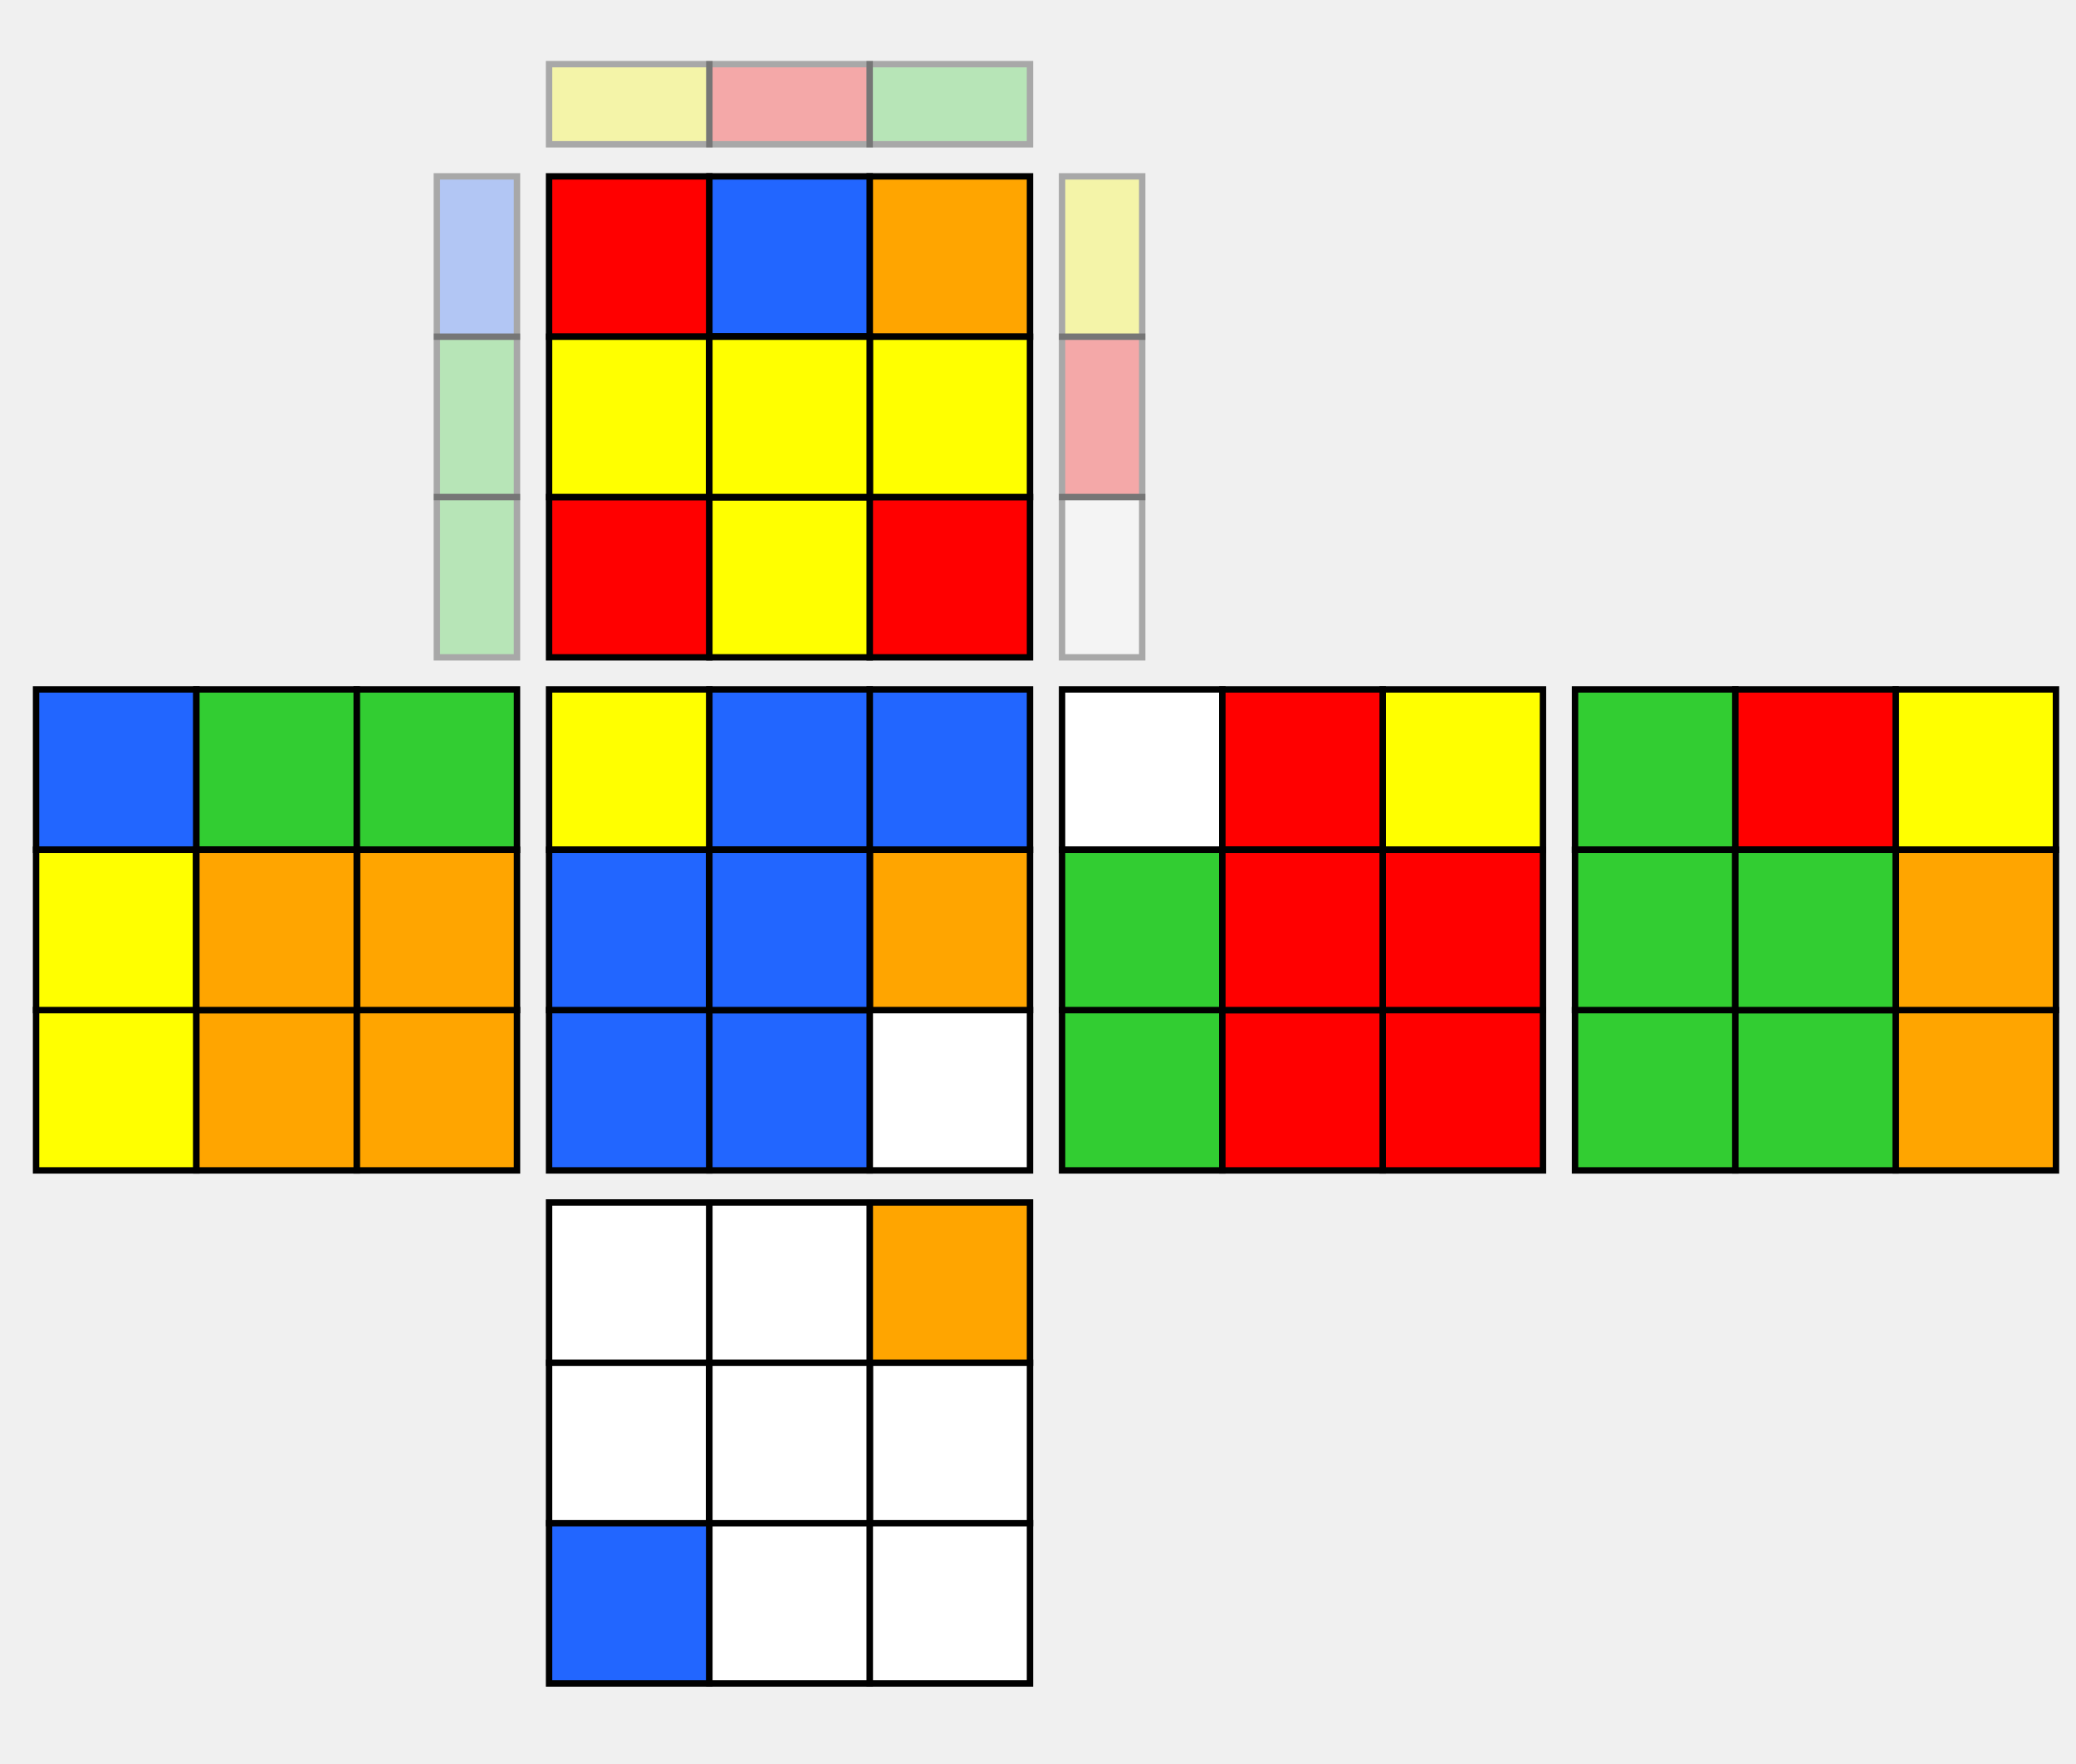
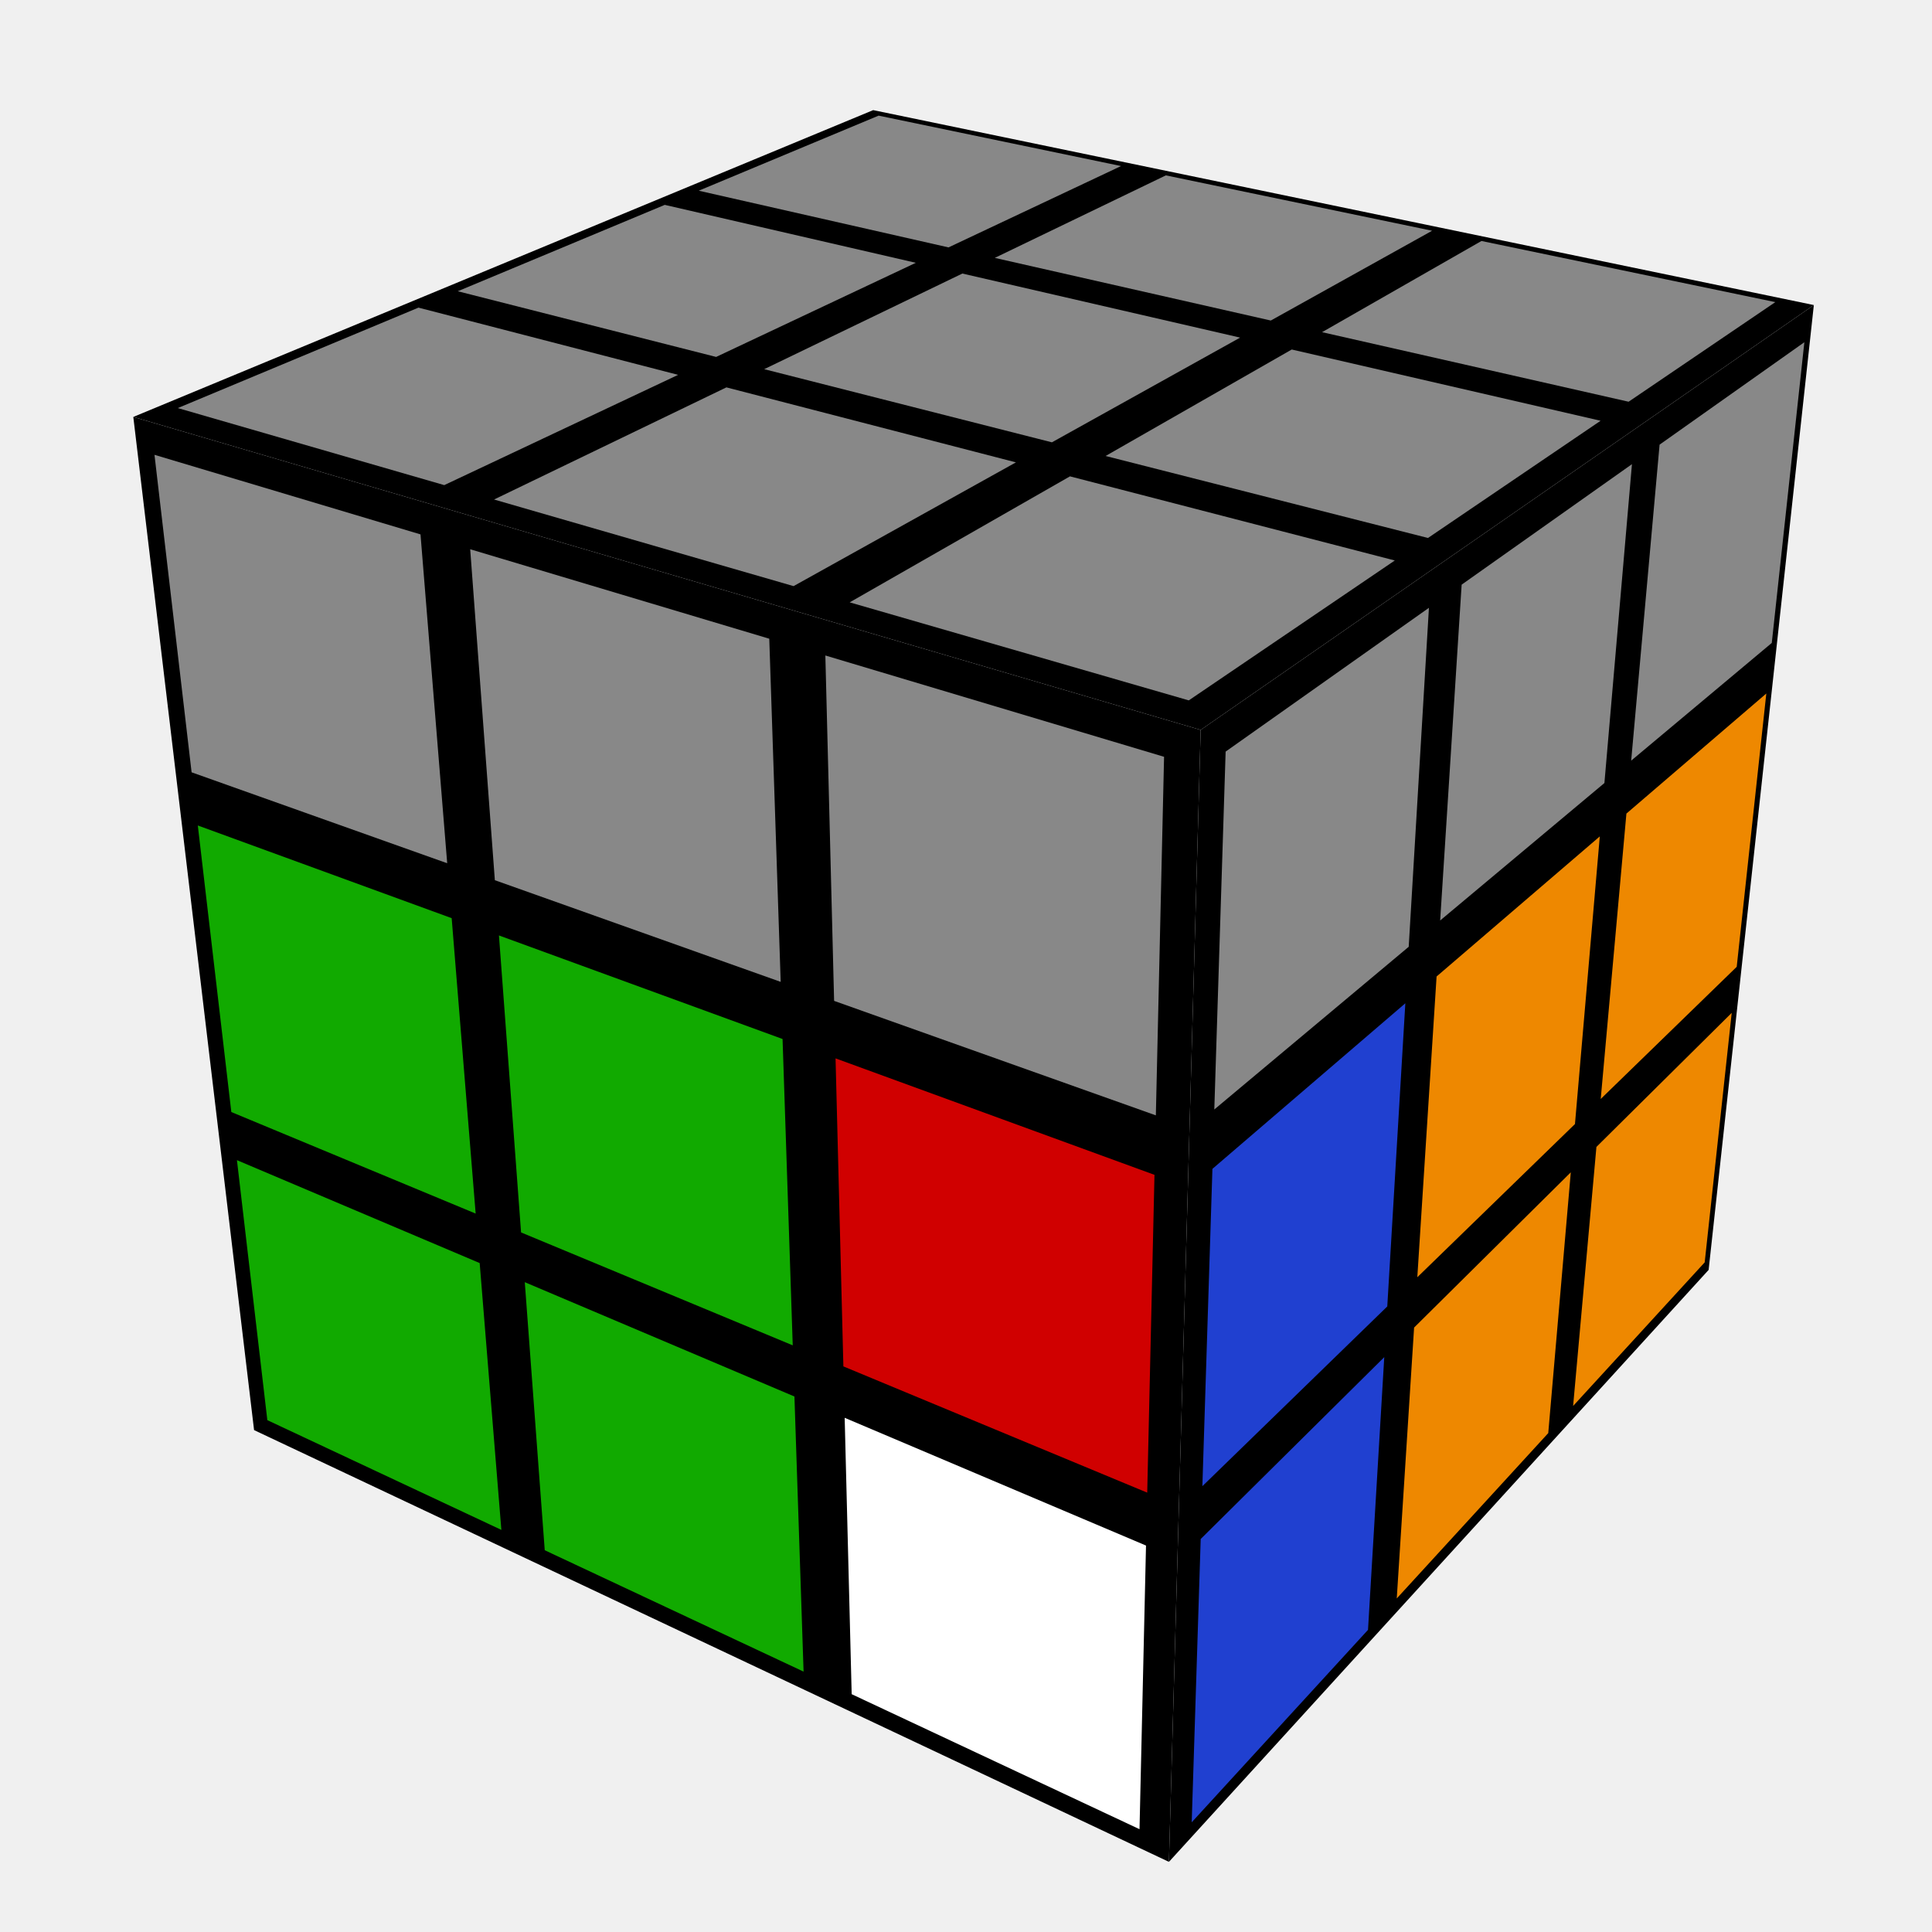
- <svg xmlns="http://www.w3.org/2000/svg" version="1.1" viewBox="0 0 518 440" preserveAspectRatio="xMidYMid meet" style="max-width: 100%; max-height: 100%;">
-   <defs>
-     <radialGradient id="grad-svg29-EDGES-l0-o0" r="70.711%">
-       <stop offset="100%" stop-color="yellow" stop-opacity="1" />
-       <stop offset="100%" stop-color="black" stop-opacity="1" />
-       <stop offset="100%" stop-color="black" stop-opacity="1" />
-       <stop offset="100%" stop-color="white" stop-opacity="1" />
-     </radialGradient>
-     <radialGradient id="grad-svg29-EDGES-l0-o1" r="70.711%">
-       <stop offset="100%" stop-color="rgb(34, 102, 255)" stop-opacity="1" />
-       <stop offset="100%" stop-color="black" stop-opacity="1" />
-       <stop offset="100%" stop-color="black" stop-opacity="1" />
-       <stop offset="100%" stop-color="limegreen" stop-opacity="1" />
-     </radialGradient>
-     <radialGradient id="grad-svg29-EDGES-l1-o0" r="70.711%">
-       <stop offset="100%" stop-color="yellow" stop-opacity="1" />
-       <stop offset="100%" stop-color="black" stop-opacity="1" />
-       <stop offset="100%" stop-color="black" stop-opacity="1" />
-       <stop offset="100%" stop-color="white" stop-opacity="1" />
-     </radialGradient>
-     <radialGradient id="grad-svg29-EDGES-l1-o1" r="70.711%">
-       <stop offset="100%" stop-color="red" stop-opacity="1" />
-       <stop offset="100%" stop-color="black" stop-opacity="1" />
-       <stop offset="100%" stop-color="black" stop-opacity="1" />
-       <stop offset="100%" stop-color="red" stop-opacity="1" />
-     </radialGradient>
-     <radialGradient id="grad-svg29-EDGES-l2-o0" r="70.711%">
-       <stop offset="100%" stop-color="rgb(34, 102, 255)" stop-opacity="1" />
-       <stop offset="100%" stop-color="black" stop-opacity="1" />
-       <stop offset="100%" stop-color="black" stop-opacity="1" />
-       <stop offset="100%" stop-color="white" stop-opacity="1" />
-     </radialGradient>
-     <radialGradient id="grad-svg29-EDGES-l2-o1" r="70.711%">
-       <stop offset="100%" stop-color="red" stop-opacity="1" />
-       <stop offset="100%" stop-color="black" stop-opacity="1" />
-       <stop offset="100%" stop-color="black" stop-opacity="1" />
-       <stop offset="100%" stop-color="rgb(34, 102, 255)" stop-opacity="1" />
-     </radialGradient>
-     <radialGradient id="grad-svg29-EDGES-l3-o0" r="70.711%">
-       <stop offset="100%" stop-color="yellow" stop-opacity="1" />
-       <stop offset="100%" stop-color="black" stop-opacity="1" />
-       <stop offset="100%" stop-color="black" stop-opacity="1" />
-       <stop offset="100%" stop-color="white" stop-opacity="1" />
-     </radialGradient>
-     <radialGradient id="grad-svg29-EDGES-l3-o1" r="70.711%">
-       <stop offset="100%" stop-color="limegreen" stop-opacity="1" />
-       <stop offset="100%" stop-color="black" stop-opacity="1" />
-       <stop offset="100%" stop-color="black" stop-opacity="1" />
-       <stop offset="100%" stop-color="orange" stop-opacity="1" />
-     </radialGradient>
-     <radialGradient id="grad-svg29-EDGES-l4-o0" r="70.711%">
-       <stop offset="100%" stop-color="white" stop-opacity="1" />
-       <stop offset="100%" stop-color="black" stop-opacity="1" />
-       <stop offset="100%" stop-color="black" stop-opacity="1" />
-       <stop offset="100%" stop-color="yellow" stop-opacity="1" />
-     </radialGradient>
-     <radialGradient id="grad-svg29-EDGES-l4-o1" r="70.711%">
-       <stop offset="100%" stop-color="rgb(34, 102, 255)" stop-opacity="1" />
-       <stop offset="100%" stop-color="black" stop-opacity="1" />
-       <stop offset="100%" stop-color="black" stop-opacity="1" />
-       <stop offset="100%" stop-color="limegreen" stop-opacity="1" />
-     </radialGradient>
-     <radialGradient id="grad-svg29-EDGES-l5-o0" r="70.711%">
-       <stop offset="100%" stop-color="white" stop-opacity="1" />
-       <stop offset="100%" stop-color="black" stop-opacity="1" />
-       <stop offset="100%" stop-color="black" stop-opacity="1" />
-       <stop offset="100%" stop-color="yellow" stop-opacity="1" />
-     </radialGradient>
-     <radialGradient id="grad-svg29-EDGES-l5-o1" r="70.711%">
-       <stop offset="100%" stop-color="red" stop-opacity="1" />
-       <stop offset="100%" stop-color="black" stop-opacity="1" />
-       <stop offset="100%" stop-color="black" stop-opacity="1" />
-       <stop offset="100%" stop-color="red" stop-opacity="1" />
-     </radialGradient>
-     <radialGradient id="grad-svg29-EDGES-l6-o0" r="70.711%">
-       <stop offset="100%" stop-color="white" stop-opacity="1" />
-       <stop offset="100%" stop-color="black" stop-opacity="1" />
-       <stop offset="100%" stop-color="black" stop-opacity="1" />
-       <stop offset="100%" stop-color="yellow" stop-opacity="1" />
-     </radialGradient>
-     <radialGradient id="grad-svg29-EDGES-l6-o1" r="70.711%">
-       <stop offset="100%" stop-color="limegreen" stop-opacity="1" />
-       <stop offset="100%" stop-color="black" stop-opacity="1" />
-       <stop offset="100%" stop-color="black" stop-opacity="1" />
-       <stop offset="100%" stop-color="rgb(34, 102, 255)" stop-opacity="1" />
-     </radialGradient>
-     <radialGradient id="grad-svg29-EDGES-l7-o0" r="70.711%">
-       <stop offset="100%" stop-color="white" stop-opacity="1" />
-       <stop offset="100%" stop-color="black" stop-opacity="1" />
-       <stop offset="100%" stop-color="black" stop-opacity="1" />
-       <stop offset="100%" stop-color="yellow" stop-opacity="1" />
-     </radialGradient>
-     <radialGradient id="grad-svg29-EDGES-l7-o1" r="70.711%">
-       <stop offset="100%" stop-color="orange" stop-opacity="1" />
-       <stop offset="100%" stop-color="black" stop-opacity="1" />
-       <stop offset="100%" stop-color="black" stop-opacity="1" />
-       <stop offset="100%" stop-color="orange" stop-opacity="1" />
-     </radialGradient>
-     <radialGradient id="grad-svg29-EDGES-l8-o0" r="70.711%">
-       <stop offset="100%" stop-color="orange" stop-opacity="1" />
-       <stop offset="100%" stop-color="black" stop-opacity="1" />
-       <stop offset="100%" stop-color="black" stop-opacity="1" />
-       <stop offset="100%" stop-color="limegreen" stop-opacity="1" />
-     </radialGradient>
-     <radialGradient id="grad-svg29-EDGES-l8-o1" r="70.711%">
-       <stop offset="100%" stop-color="limegreen" stop-opacity="1" />
-       <stop offset="100%" stop-color="black" stop-opacity="1" />
-       <stop offset="100%" stop-color="black" stop-opacity="1" />
-       <stop offset="100%" stop-color="red" stop-opacity="1" />
-     </radialGradient>
-     <radialGradient id="grad-svg29-EDGES-l9-o0" r="70.711%">
-       <stop offset="100%" stop-color="rgb(34, 102, 255)" stop-opacity="1" />
-       <stop offset="100%" stop-color="black" stop-opacity="1" />
-       <stop offset="100%" stop-color="black" stop-opacity="1" />
-       <stop offset="100%" stop-color="limegreen" stop-opacity="1" />
-     </radialGradient>
-     <radialGradient id="grad-svg29-EDGES-l9-o1" r="70.711%">
-       <stop offset="100%" stop-color="orange" stop-opacity="1" />
-       <stop offset="100%" stop-color="black" stop-opacity="1" />
-       <stop offset="100%" stop-color="black" stop-opacity="1" />
-       <stop offset="100%" stop-color="orange" stop-opacity="1" />
-     </radialGradient>
-     <radialGradient id="grad-svg29-EDGES-l10-o0" r="70.711%">
-       <stop offset="100%" stop-color="limegreen" stop-opacity="1" />
-       <stop offset="100%" stop-color="black" stop-opacity="1" />
-       <stop offset="100%" stop-color="black" stop-opacity="1" />
-       <stop offset="100%" stop-color="rgb(34, 102, 255)" stop-opacity="1" />
-     </radialGradient>
-     <radialGradient id="grad-svg29-EDGES-l10-o1" r="70.711%">
-       <stop offset="100%" stop-color="red" stop-opacity="1" />
-       <stop offset="100%" stop-color="black" stop-opacity="1" />
-       <stop offset="100%" stop-color="black" stop-opacity="1" />
-       <stop offset="100%" stop-color="red" stop-opacity="1" />
-     </radialGradient>
-     <radialGradient id="grad-svg29-EDGES-l11-o0" r="70.711%">
-       <stop offset="100%" stop-color="orange" stop-opacity="1" />
-       <stop offset="100%" stop-color="black" stop-opacity="1" />
-       <stop offset="100%" stop-color="black" stop-opacity="1" />
-       <stop offset="100%" stop-color="rgb(34, 102, 255)" stop-opacity="1" />
-     </radialGradient>
-     <radialGradient id="grad-svg29-EDGES-l11-o1" r="70.711%">
-       <stop offset="100%" stop-color="yellow" stop-opacity="1" />
-       <stop offset="100%" stop-color="black" stop-opacity="1" />
-       <stop offset="100%" stop-color="black" stop-opacity="1" />
-       <stop offset="100%" stop-color="orange" stop-opacity="1" />
-     </radialGradient>
-     <radialGradient id="grad-svg29-CORNERS-l0-o0" r="70.711%">
-       <stop offset="100%" stop-color="red" stop-opacity="1" />
-       <stop offset="100%" stop-color="black" stop-opacity="1" />
-       <stop offset="100%" stop-color="black" stop-opacity="1" />
-       <stop offset="100%" stop-color="white" stop-opacity="1" />
-     </radialGradient>
-     <radialGradient id="grad-svg29-CORNERS-l0-o1" r="70.711%">
-       <stop offset="100%" stop-color="white" stop-opacity="1" />
-       <stop offset="100%" stop-color="black" stop-opacity="1" />
-       <stop offset="100%" stop-color="black" stop-opacity="1" />
-       <stop offset="100%" stop-color="red" stop-opacity="1" />
-     </radialGradient>
-     <radialGradient id="grad-svg29-CORNERS-l0-o2" r="70.711%">
-       <stop offset="100%" stop-color="rgb(34, 102, 255)" stop-opacity="1" />
-       <stop offset="100%" stop-color="black" stop-opacity="1" />
-       <stop offset="100%" stop-color="black" stop-opacity="1" />
-       <stop offset="100%" stop-color="limegreen" stop-opacity="1" />
-     </radialGradient>
-     <radialGradient id="grad-svg29-CORNERS-l1-o0" r="70.711%">
-       <stop offset="100%" stop-color="orange" stop-opacity="1" />
-       <stop offset="100%" stop-color="black" stop-opacity="1" />
-       <stop offset="100%" stop-color="black" stop-opacity="1" />
-       <stop offset="100%" stop-color="white" stop-opacity="1" />
-     </radialGradient>
-     <radialGradient id="grad-svg29-CORNERS-l1-o1" r="70.711%">
-       <stop offset="100%" stop-color="limegreen" stop-opacity="1" />
-       <stop offset="100%" stop-color="black" stop-opacity="1" />
-       <stop offset="100%" stop-color="black" stop-opacity="1" />
-       <stop offset="100%" stop-color="rgb(34, 102, 255)" stop-opacity="1" />
-     </radialGradient>
-     <radialGradient id="grad-svg29-CORNERS-l1-o2" r="70.711%">
-       <stop offset="100%" stop-color="yellow" stop-opacity="1" />
-       <stop offset="100%" stop-color="black" stop-opacity="1" />
-       <stop offset="100%" stop-color="black" stop-opacity="1" />
-       <stop offset="100%" stop-color="red" stop-opacity="1" />
-     </radialGradient>
-     <radialGradient id="grad-svg29-CORNERS-l2-o0" r="70.711%">
-       <stop offset="100%" stop-color="red" stop-opacity="1" />
-       <stop offset="100%" stop-color="black" stop-opacity="1" />
-       <stop offset="100%" stop-color="black" stop-opacity="1" />
-       <stop offset="100%" stop-color="white" stop-opacity="1" />
-     </radialGradient>
-     <radialGradient id="grad-svg29-CORNERS-l2-o1" r="70.711%">
-       <stop offset="100%" stop-color="rgb(34, 102, 255)" stop-opacity="1" />
-       <stop offset="100%" stop-color="black" stop-opacity="1" />
-       <stop offset="100%" stop-color="black" stop-opacity="1" />
-       <stop offset="100%" stop-color="orange" stop-opacity="1" />
-     </radialGradient>
-     <radialGradient id="grad-svg29-CORNERS-l2-o2" r="70.711%">
-       <stop offset="100%" stop-color="yellow" stop-opacity="1" />
-       <stop offset="100%" stop-color="black" stop-opacity="1" />
-       <stop offset="100%" stop-color="black" stop-opacity="1" />
-       <stop offset="100%" stop-color="rgb(34, 102, 255)" stop-opacity="1" />
-     </radialGradient>
-     <radialGradient id="grad-svg29-CORNERS-l3-o0" r="70.711%">
-       <stop offset="100%" stop-color="red" stop-opacity="1" />
-       <stop offset="100%" stop-color="black" stop-opacity="1" />
-       <stop offset="100%" stop-color="black" stop-opacity="1" />
-       <stop offset="100%" stop-color="white" stop-opacity="1" />
-     </radialGradient>
-     <radialGradient id="grad-svg29-CORNERS-l3-o1" r="70.711%">
-       <stop offset="100%" stop-color="yellow" stop-opacity="1" />
-       <stop offset="100%" stop-color="black" stop-opacity="1" />
-       <stop offset="100%" stop-color="black" stop-opacity="1" />
-       <stop offset="100%" stop-color="limegreen" stop-opacity="1" />
-     </radialGradient>
-     <radialGradient id="grad-svg29-CORNERS-l3-o2" r="70.711%">
-       <stop offset="100%" stop-color="limegreen" stop-opacity="1" />
-       <stop offset="100%" stop-color="black" stop-opacity="1" />
-       <stop offset="100%" stop-color="black" stop-opacity="1" />
-       <stop offset="100%" stop-color="orange" stop-opacity="1" />
-     </radialGradient>
-     <radialGradient id="grad-svg29-CORNERS-l4-o0" r="70.711%">
-       <stop offset="100%" stop-color="orange" stop-opacity="1" />
-       <stop offset="100%" stop-color="black" stop-opacity="1" />
-       <stop offset="100%" stop-color="black" stop-opacity="1" />
-       <stop offset="100%" stop-color="yellow" stop-opacity="1" />
-     </radialGradient>
-     <radialGradient id="grad-svg29-CORNERS-l4-o1" r="70.711%">
-       <stop offset="100%" stop-color="white" stop-opacity="1" />
-       <stop offset="100%" stop-color="black" stop-opacity="1" />
-       <stop offset="100%" stop-color="black" stop-opacity="1" />
-       <stop offset="100%" stop-color="limegreen" stop-opacity="1" />
-     </radialGradient>
-     <radialGradient id="grad-svg29-CORNERS-l4-o2" r="70.711%">
-       <stop offset="100%" stop-color="limegreen" stop-opacity="1" />
-       <stop offset="100%" stop-color="black" stop-opacity="1" />
-       <stop offset="100%" stop-color="black" stop-opacity="1" />
-       <stop offset="100%" stop-color="red" stop-opacity="1" />
-     </radialGradient>
-     <radialGradient id="grad-svg29-CORNERS-l5-o0" r="70.711%">
-       <stop offset="100%" stop-color="white" stop-opacity="1" />
-       <stop offset="100%" stop-color="black" stop-opacity="1" />
-       <stop offset="100%" stop-color="black" stop-opacity="1" />
-       <stop offset="100%" stop-color="yellow" stop-opacity="1" />
-     </radialGradient>
-     <radialGradient id="grad-svg29-CORNERS-l5-o1" r="70.711%">
-       <stop offset="100%" stop-color="orange" stop-opacity="1" />
-       <stop offset="100%" stop-color="black" stop-opacity="1" />
-       <stop offset="100%" stop-color="black" stop-opacity="1" />
-       <stop offset="100%" stop-color="orange" stop-opacity="1" />
-     </radialGradient>
-     <radialGradient id="grad-svg29-CORNERS-l5-o2" r="70.711%">
-       <stop offset="100%" stop-color="rgb(34, 102, 255)" stop-opacity="1" />
-       <stop offset="100%" stop-color="black" stop-opacity="1" />
-       <stop offset="100%" stop-color="black" stop-opacity="1" />
-       <stop offset="100%" stop-color="limegreen" stop-opacity="1" />
-     </radialGradient>
-     <radialGradient id="grad-svg29-CORNERS-l6-o0" r="70.711%">
-       <stop offset="100%" stop-color="rgb(34, 102, 255)" stop-opacity="1" />
-       <stop offset="100%" stop-color="black" stop-opacity="1" />
-       <stop offset="100%" stop-color="black" stop-opacity="1" />
-       <stop offset="100%" stop-color="yellow" stop-opacity="1" />
-     </radialGradient>
-     <radialGradient id="grad-svg29-CORNERS-l6-o1" r="70.711%">
-       <stop offset="100%" stop-color="orange" stop-opacity="1" />
-       <stop offset="100%" stop-color="black" stop-opacity="1" />
-       <stop offset="100%" stop-color="black" stop-opacity="1" />
-       <stop offset="100%" stop-color="rgb(34, 102, 255)" stop-opacity="1" />
-     </radialGradient>
-     <radialGradient id="grad-svg29-CORNERS-l6-o2" r="70.711%">
-       <stop offset="100%" stop-color="yellow" stop-opacity="1" />
-       <stop offset="100%" stop-color="black" stop-opacity="1" />
-       <stop offset="100%" stop-color="black" stop-opacity="1" />
-       <stop offset="100%" stop-color="orange" stop-opacity="1" />
-     </radialGradient>
-     <radialGradient id="grad-svg29-CORNERS-l7-o0" r="70.711%">
-       <stop offset="100%" stop-color="white" stop-opacity="1" />
-       <stop offset="100%" stop-color="black" stop-opacity="1" />
-       <stop offset="100%" stop-color="black" stop-opacity="1" />
-       <stop offset="100%" stop-color="yellow" stop-opacity="1" />
-     </radialGradient>
-     <radialGradient id="grad-svg29-CORNERS-l7-o1" r="70.711%">
-       <stop offset="100%" stop-color="red" stop-opacity="1" />
-       <stop offset="100%" stop-color="black" stop-opacity="1" />
-       <stop offset="100%" stop-color="black" stop-opacity="1" />
-       <stop offset="100%" stop-color="red" stop-opacity="1" />
-     </radialGradient>
-     <radialGradient id="grad-svg29-CORNERS-l7-o2" r="70.711%">
-       <stop offset="100%" stop-color="limegreen" stop-opacity="1" />
-       <stop offset="100%" stop-color="black" stop-opacity="1" />
-       <stop offset="100%" stop-color="black" stop-opacity="1" />
-       <stop offset="100%" stop-color="rgb(34, 102, 255)" stop-opacity="1" />
-     </radialGradient>
-     <radialGradient id="grad-svg29-CENTERS-l0-o0" r="70.711%">
-       <stop offset="100%" stop-color="yellow" stop-opacity="1" />
-       <stop offset="100%" stop-color="black" stop-opacity="1" />
-       <stop offset="100%" stop-color="black" stop-opacity="1" />
-       <stop offset="100%" stop-color="white" stop-opacity="1" />
-     </radialGradient>
-     <radialGradient id="grad-svg29-CENTERS-l0-o1" r="70.711%">
-       <stop offset="100%" stop-color="yellow" stop-opacity="1" />
-       <stop offset="100%" stop-color="black" stop-opacity="1" />
-       <stop offset="100%" stop-color="black" stop-opacity="1" />
-       <stop offset="100%" stop-color="white" stop-opacity="1" />
-     </radialGradient>
-     <radialGradient id="grad-svg29-CENTERS-l0-o2" r="70.711%">
-       <stop offset="100%" stop-color="yellow" stop-opacity="1" />
-       <stop offset="100%" stop-color="black" stop-opacity="1" />
-       <stop offset="100%" stop-color="black" stop-opacity="1" />
-       <stop offset="100%" stop-color="white" stop-opacity="1" />
-     </radialGradient>
-     <radialGradient id="grad-svg29-CENTERS-l0-o3" r="70.711%">
-       <stop offset="100%" stop-color="yellow" stop-opacity="1" />
-       <stop offset="100%" stop-color="black" stop-opacity="1" />
-       <stop offset="100%" stop-color="black" stop-opacity="1" />
-       <stop offset="100%" stop-color="white" stop-opacity="1" />
-     </radialGradient>
-     <radialGradient id="grad-svg29-CENTERS-l1-o0" r="70.711%">
-       <stop offset="100%" stop-color="orange" stop-opacity="1" />
-       <stop offset="100%" stop-color="black" stop-opacity="1" />
-       <stop offset="100%" stop-color="black" stop-opacity="1" />
-       <stop offset="100%" stop-color="orange" stop-opacity="1" />
-     </radialGradient>
-     <radialGradient id="grad-svg29-CENTERS-l1-o1" r="70.711%">
-       <stop offset="100%" stop-color="orange" stop-opacity="1" />
-       <stop offset="100%" stop-color="black" stop-opacity="1" />
-       <stop offset="100%" stop-color="black" stop-opacity="1" />
-       <stop offset="100%" stop-color="orange" stop-opacity="1" />
-     </radialGradient>
-     <radialGradient id="grad-svg29-CENTERS-l1-o2" r="70.711%">
-       <stop offset="100%" stop-color="orange" stop-opacity="1" />
-       <stop offset="100%" stop-color="black" stop-opacity="1" />
-       <stop offset="100%" stop-color="black" stop-opacity="1" />
-       <stop offset="100%" stop-color="orange" stop-opacity="1" />
-     </radialGradient>
-     <radialGradient id="grad-svg29-CENTERS-l1-o3" r="70.711%">
-       <stop offset="100%" stop-color="orange" stop-opacity="1" />
-       <stop offset="100%" stop-color="black" stop-opacity="1" />
-       <stop offset="100%" stop-color="black" stop-opacity="1" />
-       <stop offset="100%" stop-color="orange" stop-opacity="1" />
-     </radialGradient>
-     <radialGradient id="grad-svg29-CENTERS-l2-o0" r="70.711%">
-       <stop offset="100%" stop-color="rgb(34, 102, 255)" stop-opacity="1" />
-       <stop offset="100%" stop-color="black" stop-opacity="1" />
-       <stop offset="100%" stop-color="black" stop-opacity="1" />
-       <stop offset="100%" stop-color="limegreen" stop-opacity="1" />
-     </radialGradient>
-     <radialGradient id="grad-svg29-CENTERS-l2-o1" r="70.711%">
-       <stop offset="100%" stop-color="rgb(34, 102, 255)" stop-opacity="1" />
-       <stop offset="100%" stop-color="black" stop-opacity="1" />
-       <stop offset="100%" stop-color="black" stop-opacity="1" />
-       <stop offset="100%" stop-color="limegreen" stop-opacity="1" />
-     </radialGradient>
-     <radialGradient id="grad-svg29-CENTERS-l2-o2" r="70.711%">
-       <stop offset="100%" stop-color="rgb(34, 102, 255)" stop-opacity="1" />
-       <stop offset="100%" stop-color="black" stop-opacity="1" />
-       <stop offset="100%" stop-color="black" stop-opacity="1" />
-       <stop offset="100%" stop-color="limegreen" stop-opacity="1" />
-     </radialGradient>
-     <radialGradient id="grad-svg29-CENTERS-l2-o3" r="70.711%">
-       <stop offset="100%" stop-color="rgb(34, 102, 255)" stop-opacity="1" />
-       <stop offset="100%" stop-color="black" stop-opacity="1" />
-       <stop offset="100%" stop-color="black" stop-opacity="1" />
-       <stop offset="100%" stop-color="limegreen" stop-opacity="1" />
-     </radialGradient>
-     <radialGradient id="grad-svg29-CENTERS-l3-o0" r="70.711%">
-       <stop offset="100%" stop-color="red" stop-opacity="1" />
-       <stop offset="100%" stop-color="black" stop-opacity="1" />
-       <stop offset="100%" stop-color="black" stop-opacity="1" />
-       <stop offset="100%" stop-color="red" stop-opacity="1" />
-     </radialGradient>
-     <radialGradient id="grad-svg29-CENTERS-l3-o1" r="70.711%">
-       <stop offset="100%" stop-color="red" stop-opacity="1" />
-       <stop offset="100%" stop-color="black" stop-opacity="1" />
-       <stop offset="100%" stop-color="black" stop-opacity="1" />
-       <stop offset="100%" stop-color="red" stop-opacity="1" />
-     </radialGradient>
-     <radialGradient id="grad-svg29-CENTERS-l3-o2" r="70.711%">
-       <stop offset="100%" stop-color="red" stop-opacity="1" />
-       <stop offset="100%" stop-color="black" stop-opacity="1" />
-       <stop offset="100%" stop-color="black" stop-opacity="1" />
-       <stop offset="100%" stop-color="red" stop-opacity="1" />
-     </radialGradient>
-     <radialGradient id="grad-svg29-CENTERS-l3-o3" r="70.711%">
-       <stop offset="100%" stop-color="red" stop-opacity="1" />
-       <stop offset="100%" stop-color="black" stop-opacity="1" />
-       <stop offset="100%" stop-color="black" stop-opacity="1" />
-       <stop offset="100%" stop-color="red" stop-opacity="1" />
-     </radialGradient>
-     <radialGradient id="grad-svg29-CENTERS-l4-o0" r="70.711%">
-       <stop offset="100%" stop-color="limegreen" stop-opacity="1" />
-       <stop offset="100%" stop-color="black" stop-opacity="1" />
-       <stop offset="100%" stop-color="black" stop-opacity="1" />
-       <stop offset="100%" stop-color="rgb(34, 102, 255)" stop-opacity="1" />
-     </radialGradient>
-     <radialGradient id="grad-svg29-CENTERS-l4-o1" r="70.711%">
-       <stop offset="100%" stop-color="limegreen" stop-opacity="1" />
-       <stop offset="100%" stop-color="black" stop-opacity="1" />
-       <stop offset="100%" stop-color="black" stop-opacity="1" />
-       <stop offset="100%" stop-color="rgb(34, 102, 255)" stop-opacity="1" />
-     </radialGradient>
-     <radialGradient id="grad-svg29-CENTERS-l4-o2" r="70.711%">
-       <stop offset="100%" stop-color="limegreen" stop-opacity="1" />
-       <stop offset="100%" stop-color="black" stop-opacity="1" />
-       <stop offset="100%" stop-color="black" stop-opacity="1" />
-       <stop offset="100%" stop-color="rgb(34, 102, 255)" stop-opacity="1" />
-     </radialGradient>
-     <radialGradient id="grad-svg29-CENTERS-l4-o3" r="70.711%">
-       <stop offset="100%" stop-color="limegreen" stop-opacity="1" />
-       <stop offset="100%" stop-color="black" stop-opacity="1" />
-       <stop offset="100%" stop-color="black" stop-opacity="1" />
-       <stop offset="100%" stop-color="rgb(34, 102, 255)" stop-opacity="1" />
-     </radialGradient>
-     <radialGradient id="grad-svg29-CENTERS-l5-o0" r="70.711%">
-       <stop offset="100%" stop-color="white" stop-opacity="1" />
-       <stop offset="100%" stop-color="black" stop-opacity="1" />
-       <stop offset="100%" stop-color="black" stop-opacity="1" />
-       <stop offset="100%" stop-color="yellow" stop-opacity="1" />
-     </radialGradient>
-     <radialGradient id="grad-svg29-CENTERS-l5-o1" r="70.711%">
-       <stop offset="100%" stop-color="white" stop-opacity="1" />
-       <stop offset="100%" stop-color="black" stop-opacity="1" />
-       <stop offset="100%" stop-color="black" stop-opacity="1" />
-       <stop offset="100%" stop-color="yellow" stop-opacity="1" />
-     </radialGradient>
-     <radialGradient id="grad-svg29-CENTERS-l5-o2" r="70.711%">
-       <stop offset="100%" stop-color="white" stop-opacity="1" />
-       <stop offset="100%" stop-color="black" stop-opacity="1" />
-       <stop offset="100%" stop-color="black" stop-opacity="1" />
-       <stop offset="100%" stop-color="yellow" stop-opacity="1" />
-     </radialGradient>
-     <radialGradient id="grad-svg29-CENTERS-l5-o3" r="70.711%">
-       <stop offset="100%" stop-color="white" stop-opacity="1" />
-       <stop offset="100%" stop-color="black" stop-opacity="1" />
-       <stop offset="100%" stop-color="black" stop-opacity="1" />
-       <stop offset="100%" stop-color="yellow" stop-opacity="1" />
-     </radialGradient>
-   </defs>
-   <defs>
-     <g id="sticker">
-       <rect x="0" y="0" width="1" height="1" stroke="black" stroke-width="0.04px" />
-     </g>
-     <g id="sticker-thin-v">
-       <rect x="0" y="0" width="0.5" height="1" stroke="black" stroke-width="0.04px" style="opacity: 0.3;" />
-     </g>
-     <g id="sticker-thin-h">
-       <rect x="0" y="0" width="1" height="0.5" stroke="black" stroke-width="0.04px" style="opacity: 0.3;" />
-     </g>
-   </defs>
-   <g id="puzzle" transform="translate(5,40) scale(40)">
-     <g class="hint-facelet">
-       <use data-copy-id="CORNERS-l0-o1" href="#sticker-thin-v" transform="translate(6.5,2.1)" style="fill: url(#grad-svg29-CORNERS-l0-o1)" />
-       <use data-copy-id="EDGES-l1-o1" href="#sticker-thin-v" transform="translate(6.5,1.1)" style="fill: url(#grad-svg29-EDGES-l1-o1)" />
-       <use data-copy-id="CORNERS-l1-o2" href="#sticker-thin-v" transform="translate(6.5,0.1)" style="fill: url(#grad-svg29-CORNERS-l1-o2)" />
-       <use data-copy-id="CORNERS-l2-o2" href="#sticker-thin-h" transform="translate(3.3,-0.6)" style="fill: url(#grad-svg29-CORNERS-l2-o2)" />
-       <use data-copy-id="EDGES-l2-o1" href="#sticker-thin-h" transform="translate(4.3,-0.6)" style="fill: url(#grad-svg29-EDGES-l2-o1)" />
-       <use data-copy-id="CORNERS-l1-o1" href="#sticker-thin-h" transform="translate(5.3,-0.6)" style="fill: url(#grad-svg29-CORNERS-l1-o1)" />
-       <use data-copy-id="CORNERS-l3-o2" href="#sticker-thin-v" transform="translate(2.6,2.1)" style="fill: url(#grad-svg29-CORNERS-l3-o2)" />
-       <use data-copy-id="EDGES-l3-o1" href="#sticker-thin-v" transform="translate(2.6,1.1)" style="fill: url(#grad-svg29-EDGES-l3-o1)" />
-       <use data-copy-id="CORNERS-l2-o1" href="#sticker-thin-v" transform="translate(2.6,0.1)" style="fill: url(#grad-svg29-CORNERS-l2-o1)" />
-     </g>
-     <use id="CORNERS-l0-o0" href="#sticker" transform="translate(5.3,2.1)" style="fill: url(#grad-svg29-CORNERS-l0-o0)" />
-     <use id="CORNERS-l0-o1" href="#sticker" transform="translate(6.5,3.3)" style="fill: url(#grad-svg29-CORNERS-l0-o1)" />
-     <use id="CORNERS-l0-o2" href="#sticker" transform="translate(5.3,3.3)" style="fill: url(#grad-svg29-CORNERS-l0-o2)" />
-     <use id="CORNERS-l1-o0" href="#sticker" transform="translate(5.3,0.1)" style="fill: url(#grad-svg29-CORNERS-l1-o0)" />
-     <use id="CORNERS-l1-o1" href="#sticker" transform="translate(9.7,3.3)" style="fill: url(#grad-svg29-CORNERS-l1-o1)" />
-     <use id="CORNERS-l1-o2" href="#sticker" transform="translate(8.5,3.3)" style="fill: url(#grad-svg29-CORNERS-l1-o2)" />
-     <use id="CORNERS-l2-o0" href="#sticker" transform="translate(3.3,0.1)" style="fill: url(#grad-svg29-CORNERS-l2-o0)" />
-     <use id="CORNERS-l2-o1" href="#sticker" transform="translate(0.1,3.3)" style="fill: url(#grad-svg29-CORNERS-l2-o1)" />
-     <use id="CORNERS-l2-o2" href="#sticker" transform="translate(11.7,3.3)" style="fill: url(#grad-svg29-CORNERS-l2-o2)" />
-     <use id="CORNERS-l3-o0" href="#sticker" transform="translate(3.3,2.1)" style="fill: url(#grad-svg29-CORNERS-l3-o0)" />
-     <use id="CORNERS-l3-o1" href="#sticker" transform="translate(3.3,3.3)" style="fill: url(#grad-svg29-CORNERS-l3-o1)" />
-     <use id="CORNERS-l3-o2" href="#sticker" transform="translate(2.1,3.3)" style="fill: url(#grad-svg29-CORNERS-l3-o2)" />
-     <use id="CORNERS-l4-o0" href="#sticker" transform="translate(5.3,6.5)" style="fill: url(#grad-svg29-CORNERS-l4-o0)" />
-     <use id="CORNERS-l4-o1" href="#sticker" transform="translate(5.3,5.3)" style="fill: url(#grad-svg29-CORNERS-l4-o1)" />
-     <use id="CORNERS-l4-o2" href="#sticker" transform="translate(6.5,5.3)" style="fill: url(#grad-svg29-CORNERS-l4-o2)" />
-     <use id="CORNERS-l5-o0" href="#sticker" transform="translate(3.3,6.5)" style="fill: url(#grad-svg29-CORNERS-l5-o0)" />
-     <use id="CORNERS-l5-o1" href="#sticker" transform="translate(2.1,5.3)" style="fill: url(#grad-svg29-CORNERS-l5-o1)" />
-     <use id="CORNERS-l5-o2" href="#sticker" transform="translate(3.3,5.3)" style="fill: url(#grad-svg29-CORNERS-l5-o2)" />
-     <use id="CORNERS-l6-o0" href="#sticker" transform="translate(3.3,8.5)" style="fill: url(#grad-svg29-CORNERS-l6-o0)" />
-     <use id="CORNERS-l6-o1" href="#sticker" transform="translate(11.7,5.3)" style="fill: url(#grad-svg29-CORNERS-l6-o1)" />
-     <use id="CORNERS-l6-o2" href="#sticker" transform="translate(0.1,5.3)" style="fill: url(#grad-svg29-CORNERS-l6-o2)" />
-     <use id="CORNERS-l7-o0" href="#sticker" transform="translate(5.3,8.5)" style="fill: url(#grad-svg29-CORNERS-l7-o0)" />
-     <use id="CORNERS-l7-o1" href="#sticker" transform="translate(8.5,5.3)" style="fill: url(#grad-svg29-CORNERS-l7-o1)" />
-     <use id="CORNERS-l7-o2" href="#sticker" transform="translate(9.7,5.3)" style="fill: url(#grad-svg29-CORNERS-l7-o2)" />
-     <use id="EDGES-l0-o0" href="#sticker" transform="translate(4.3,2.1)" style="fill: url(#grad-svg29-EDGES-l0-o0)" />
-     <use id="EDGES-l0-o1" href="#sticker" transform="translate(4.3,3.3)" style="fill: url(#grad-svg29-EDGES-l0-o1)" />
-     <use id="EDGES-l1-o0" href="#sticker" transform="translate(5.3,1.1)" style="fill: url(#grad-svg29-EDGES-l1-o0)" />
-     <use id="EDGES-l1-o1" href="#sticker" transform="translate(7.5,3.3)" style="fill: url(#grad-svg29-EDGES-l1-o1)" />
-     <use id="EDGES-l2-o0" href="#sticker" transform="translate(4.3,0.1)" style="fill: url(#grad-svg29-EDGES-l2-o0)" />
-     <use id="EDGES-l2-o1" href="#sticker" transform="translate(10.7,3.3)" style="fill: url(#grad-svg29-EDGES-l2-o1)" />
-     <use id="EDGES-l3-o0" href="#sticker" transform="translate(3.3,1.1)" style="fill: url(#grad-svg29-EDGES-l3-o0)" />
-     <use id="EDGES-l3-o1" href="#sticker" transform="translate(1.1,3.3)" style="fill: url(#grad-svg29-EDGES-l3-o1)" />
-     <use id="EDGES-l4-o0" href="#sticker" transform="translate(4.3,6.5)" style="fill: url(#grad-svg29-EDGES-l4-o0)" />
-     <use id="EDGES-l4-o1" href="#sticker" transform="translate(4.3,5.3)" style="fill: url(#grad-svg29-EDGES-l4-o1)" />
-     <use id="EDGES-l5-o0" href="#sticker" transform="translate(5.3,7.5)" style="fill: url(#grad-svg29-EDGES-l5-o0)" />
-     <use id="EDGES-l5-o1" href="#sticker" transform="translate(7.5,5.3)" style="fill: url(#grad-svg29-EDGES-l5-o1)" />
-     <use id="EDGES-l6-o0" href="#sticker" transform="translate(4.3,8.5)" style="fill: url(#grad-svg29-EDGES-l6-o0)" />
-     <use id="EDGES-l6-o1" href="#sticker" transform="translate(10.7,5.3)" style="fill: url(#grad-svg29-EDGES-l6-o1)" />
-     <use id="EDGES-l7-o0" href="#sticker" transform="translate(3.3,7.5)" style="fill: url(#grad-svg29-EDGES-l7-o0)" />
-     <use id="EDGES-l7-o1" href="#sticker" transform="translate(1.1,5.3)" style="fill: url(#grad-svg29-EDGES-l7-o1)" />
-     <use id="EDGES-l8-o0" href="#sticker" transform="translate(5.3,4.3)" style="fill: url(#grad-svg29-EDGES-l8-o0)" />
-     <use id="EDGES-l8-o1" href="#sticker" transform="translate(6.5,4.3)" style="fill: url(#grad-svg29-EDGES-l8-o1)" />
-     <use id="EDGES-l9-o0" href="#sticker" transform="translate(3.3,4.3)" style="fill: url(#grad-svg29-EDGES-l9-o0)" />
-     <use id="EDGES-l9-o1" href="#sticker" transform="translate(2.1,4.3)" style="fill: url(#grad-svg29-EDGES-l9-o1)" />
-     <use id="EDGES-l10-o0" href="#sticker" transform="translate(9.7,4.3)" style="fill: url(#grad-svg29-EDGES-l10-o0)" />
-     <use id="EDGES-l10-o1" href="#sticker" transform="translate(8.5,4.3)" style="fill: url(#grad-svg29-EDGES-l10-o1)" />
-     <use id="EDGES-l11-o0" href="#sticker" transform="translate(11.7,4.3)" style="fill: url(#grad-svg29-EDGES-l11-o0)" />
-     <use id="EDGES-l11-o1" href="#sticker" transform="translate(0.1,4.3)" style="fill: url(#grad-svg29-EDGES-l11-o1)" />
-     <use id="CENTERS-l0-o0" href="#sticker" transform="translate(4.3,1.1)" style="fill: url(#grad-svg29-CENTERS-l0-o0)" />
-     <use id="CENTERS-l0-o1" href="#sticker" transform="translate(4.3,1.1)" style="fill: url(#grad-svg29-CENTERS-l0-o1)" />
-     <use id="CENTERS-l0-o2" href="#sticker" transform="translate(4.3,1.1)" style="fill: url(#grad-svg29-CENTERS-l0-o2)" />
-     <use id="CENTERS-l0-o3" href="#sticker" transform="translate(4.3,1.1)" style="fill: url(#grad-svg29-CENTERS-l0-o3)" />
-     <use id="CENTERS-l1-o0" href="#sticker" transform="translate(1.1,4.3)" style="fill: url(#grad-svg29-CENTERS-l1-o0)" />
-     <use id="CENTERS-l1-o1" href="#sticker" transform="translate(1.1,4.3)" style="fill: url(#grad-svg29-CENTERS-l1-o1)" />
-     <use id="CENTERS-l1-o2" href="#sticker" transform="translate(1.1,4.3)" style="fill: url(#grad-svg29-CENTERS-l1-o2)" />
-     <use id="CENTERS-l1-o3" href="#sticker" transform="translate(1.1,4.3)" style="fill: url(#grad-svg29-CENTERS-l1-o3)" />
-     <use id="CENTERS-l2-o0" href="#sticker" transform="translate(4.3,4.3)" style="fill: url(#grad-svg29-CENTERS-l2-o0)" />
-     <use id="CENTERS-l2-o1" href="#sticker" transform="translate(4.3,4.3)" style="fill: url(#grad-svg29-CENTERS-l2-o1)" />
-     <use id="CENTERS-l2-o2" href="#sticker" transform="translate(4.3,4.3)" style="fill: url(#grad-svg29-CENTERS-l2-o2)" />
-     <use id="CENTERS-l2-o3" href="#sticker" transform="translate(4.3,4.3)" style="fill: url(#grad-svg29-CENTERS-l2-o3)" />
-     <use id="CENTERS-l3-o0" href="#sticker" transform="translate(7.5,4.3)" style="fill: url(#grad-svg29-CENTERS-l3-o0)" />
-     <use id="CENTERS-l3-o1" href="#sticker" transform="translate(7.5,4.3)" style="fill: url(#grad-svg29-CENTERS-l3-o1)" />
-     <use id="CENTERS-l3-o2" href="#sticker" transform="translate(7.5,4.3)" style="fill: url(#grad-svg29-CENTERS-l3-o2)" />
-     <use id="CENTERS-l3-o3" href="#sticker" transform="translate(7.5,4.3)" style="fill: url(#grad-svg29-CENTERS-l3-o3)" />
-     <use id="CENTERS-l4-o0" href="#sticker" transform="translate(10.7,4.3)" style="fill: url(#grad-svg29-CENTERS-l4-o0)" />
-     <use id="CENTERS-l4-o1" href="#sticker" transform="translate(10.7,4.3)" style="fill: url(#grad-svg29-CENTERS-l4-o1)" />
-     <use id="CENTERS-l4-o2" href="#sticker" transform="translate(10.7,4.3)" style="fill: url(#grad-svg29-CENTERS-l4-o2)" />
-     <use id="CENTERS-l4-o3" href="#sticker" transform="translate(10.7,4.3)" style="fill: url(#grad-svg29-CENTERS-l4-o3)" />
-     <use id="CENTERS-l5-o0" href="#sticker" transform="translate(4.3,7.5)" style="fill: url(#grad-svg29-CENTERS-l5-o0)" />
-     <use id="CENTERS-l5-o1" href="#sticker" transform="translate(4.3,7.5)" style="fill: url(#grad-svg29-CENTERS-l5-o1)" />
-     <use id="CENTERS-l5-o2" href="#sticker" transform="translate(4.3,7.5)" style="fill: url(#grad-svg29-CENTERS-l5-o2)" />
-     <use id="CENTERS-l5-o3" href="#sticker" transform="translate(4.3,7.5)" style="fill: url(#grad-svg29-CENTERS-l5-o3)" />
-   </g>
+ <svg xmlns="http://www.w3.org/2000/svg" version="1.1" width="75" height="75">
+   <polygon points="33.897,4.275 70.413,11.842 46.61,28.335 5.175,16.185" />
+   <polygon points="5.175,16.185 46.61,28.335 45.378,72.277 9.863,55.516" />
+   <polygon points="46.61,28.335 70.413,11.842 66.329,49.297 45.378,72.277" />
+   <polygon points="34.108,4.489 43.519,6.446 36.821,9.604 27.125,7.403" fill="#888888" />
+   <polygon points="45.258,6.808 55.595,8.957 49.332,12.443 38.618,10.011" fill="#888888" />
+   <polygon points="57.51,9.355 68.918,11.728 63.222,15.595 51.322,12.895" fill="#888888" />
+   <polygon points="25.806,7.953 35.552,10.202 27.8,13.856 17.77,11.306" fill="#888888" />
+   <polygon points="37.359,10.619 48.141,13.106 40.835,17.171 29.666,14.331" fill="#888888" />
+   <polygon points="50.145,13.568 62.135,16.334 55.434,20.884 42.919,17.701" fill="#888888" />
+   <polygon points="16.245,11.942 26.324,14.552 17.246,18.832 6.902,15.841" fill="#888888" />
+   <polygon points="28.199,15.038 39.438,17.949 30.806,22.753 19.179,19.391" fill="#888888" />
+   <polygon points="41.536,18.492 54.146,21.758 46.148,27.189 32.985,23.383" fill="#888888" />
+   <polygon points="5.997,17.656 16.324,20.745 17.36,33.511 7.438,29.981" fill="#888888" />
+   <polygon points="18.253,21.322 29.863,24.795 30.306,38.116 19.21,34.169" fill="#888888" />
+   <polygon points="32.04,25.446 45.189,29.379 44.87,43.298 32.38,38.854" fill="#888888" />
+   <polygon points="7.679,32.045 17.534,35.643 18.465,47.111 8.98,43.169" fill="#11aa00" />
+   <polygon points="19.369,36.314 30.379,40.334 30.774,52.226 20.228,47.843" fill="#11aa00" />
+   <polygon points="32.436,41.086 44.817,45.607 44.535,57.944 32.74,53.043" fill="#d00000" />
+   <polygon points="9.198,45.037 18.621,49.032 19.463,59.39 10.378,55.13" fill="#11aa00" />
+   <polygon points="20.372,49.774 30.84,54.212 31.195,64.892 21.147,60.18" fill="#11aa00" />
+   <polygon points="32.79,55.039 44.488,59.998 44.236,71.009 33.062,65.768" fill="#ffffff" />
+   <polygon points="47.579,29.177 55.471,23.595 54.686,36.754 47.139,43.07" fill="#888888" />
+   <polygon points="56.741,22.696 63.352,18.019 62.283,30.397 55.907,35.733" fill="#888888" />
+   <polygon points="64.425,17.261 70.045,13.285 68.78,24.959 63.322,29.528" fill="#888888" />
+   <polygon points="47.066,45.375 54.555,38.947 53.854,50.716 46.676,57.693" fill="#2040d0" />
+   <polygon points="55.768,37.907 62.104,32.469 61.14,43.635 55.02,49.582" fill="#ee8800" />
+   <polygon points="63.137,31.583 68.568,26.922 67.419,37.532 62.14,42.662" fill="#ee8800" />
+   <polygon points="46.611,59.744 53.737,52.684 53.106,63.271 46.262,70.741" fill="#2040d0" />
+   <polygon points="54.895,51.536 60.978,45.509 60.103,55.633 54.222,62.052" fill="#ee8800" />
+   <polygon points="61.973,44.523 67.225,39.319 66.176,49.005 61.068,54.58" fill="#ee8800" />
</svg>
